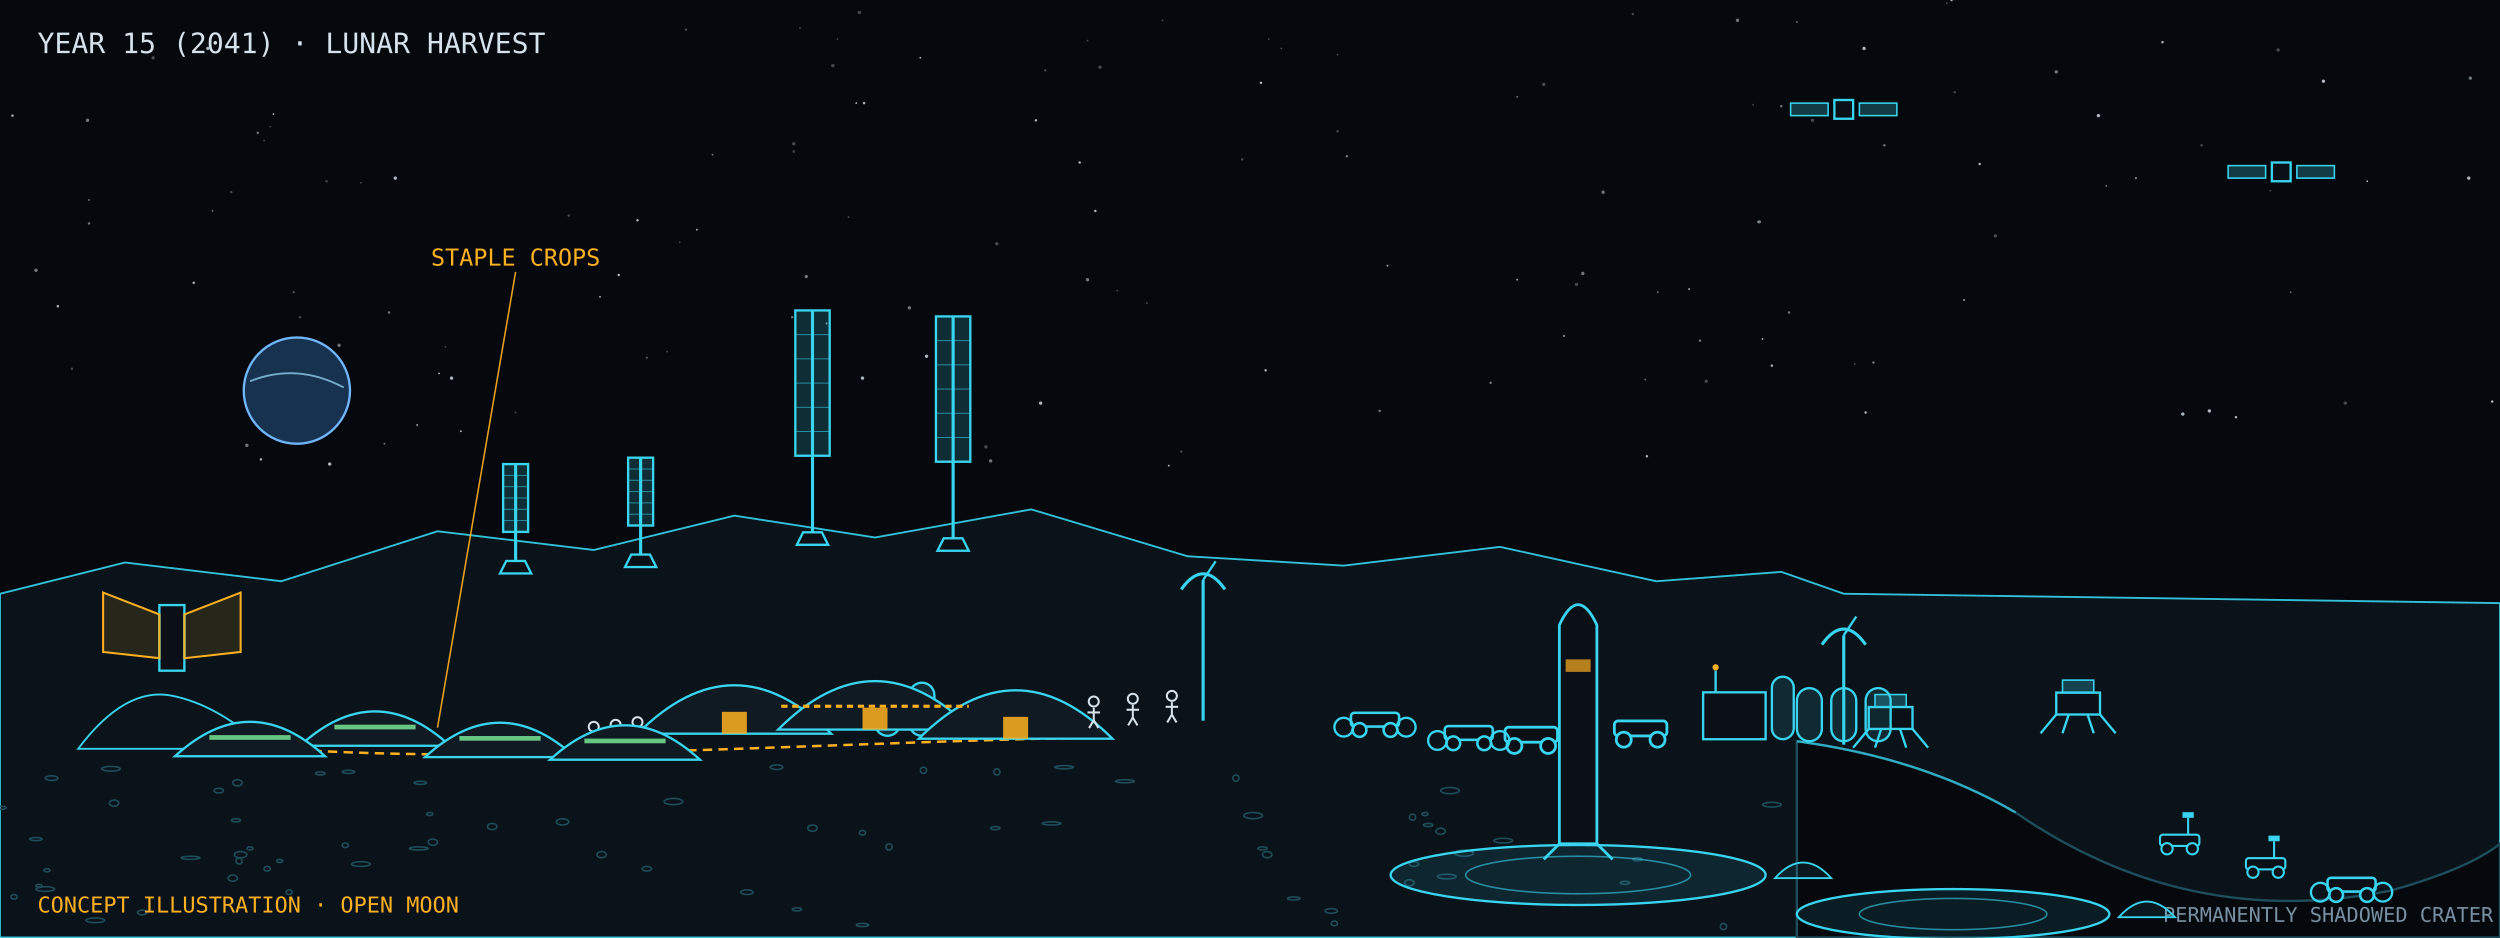
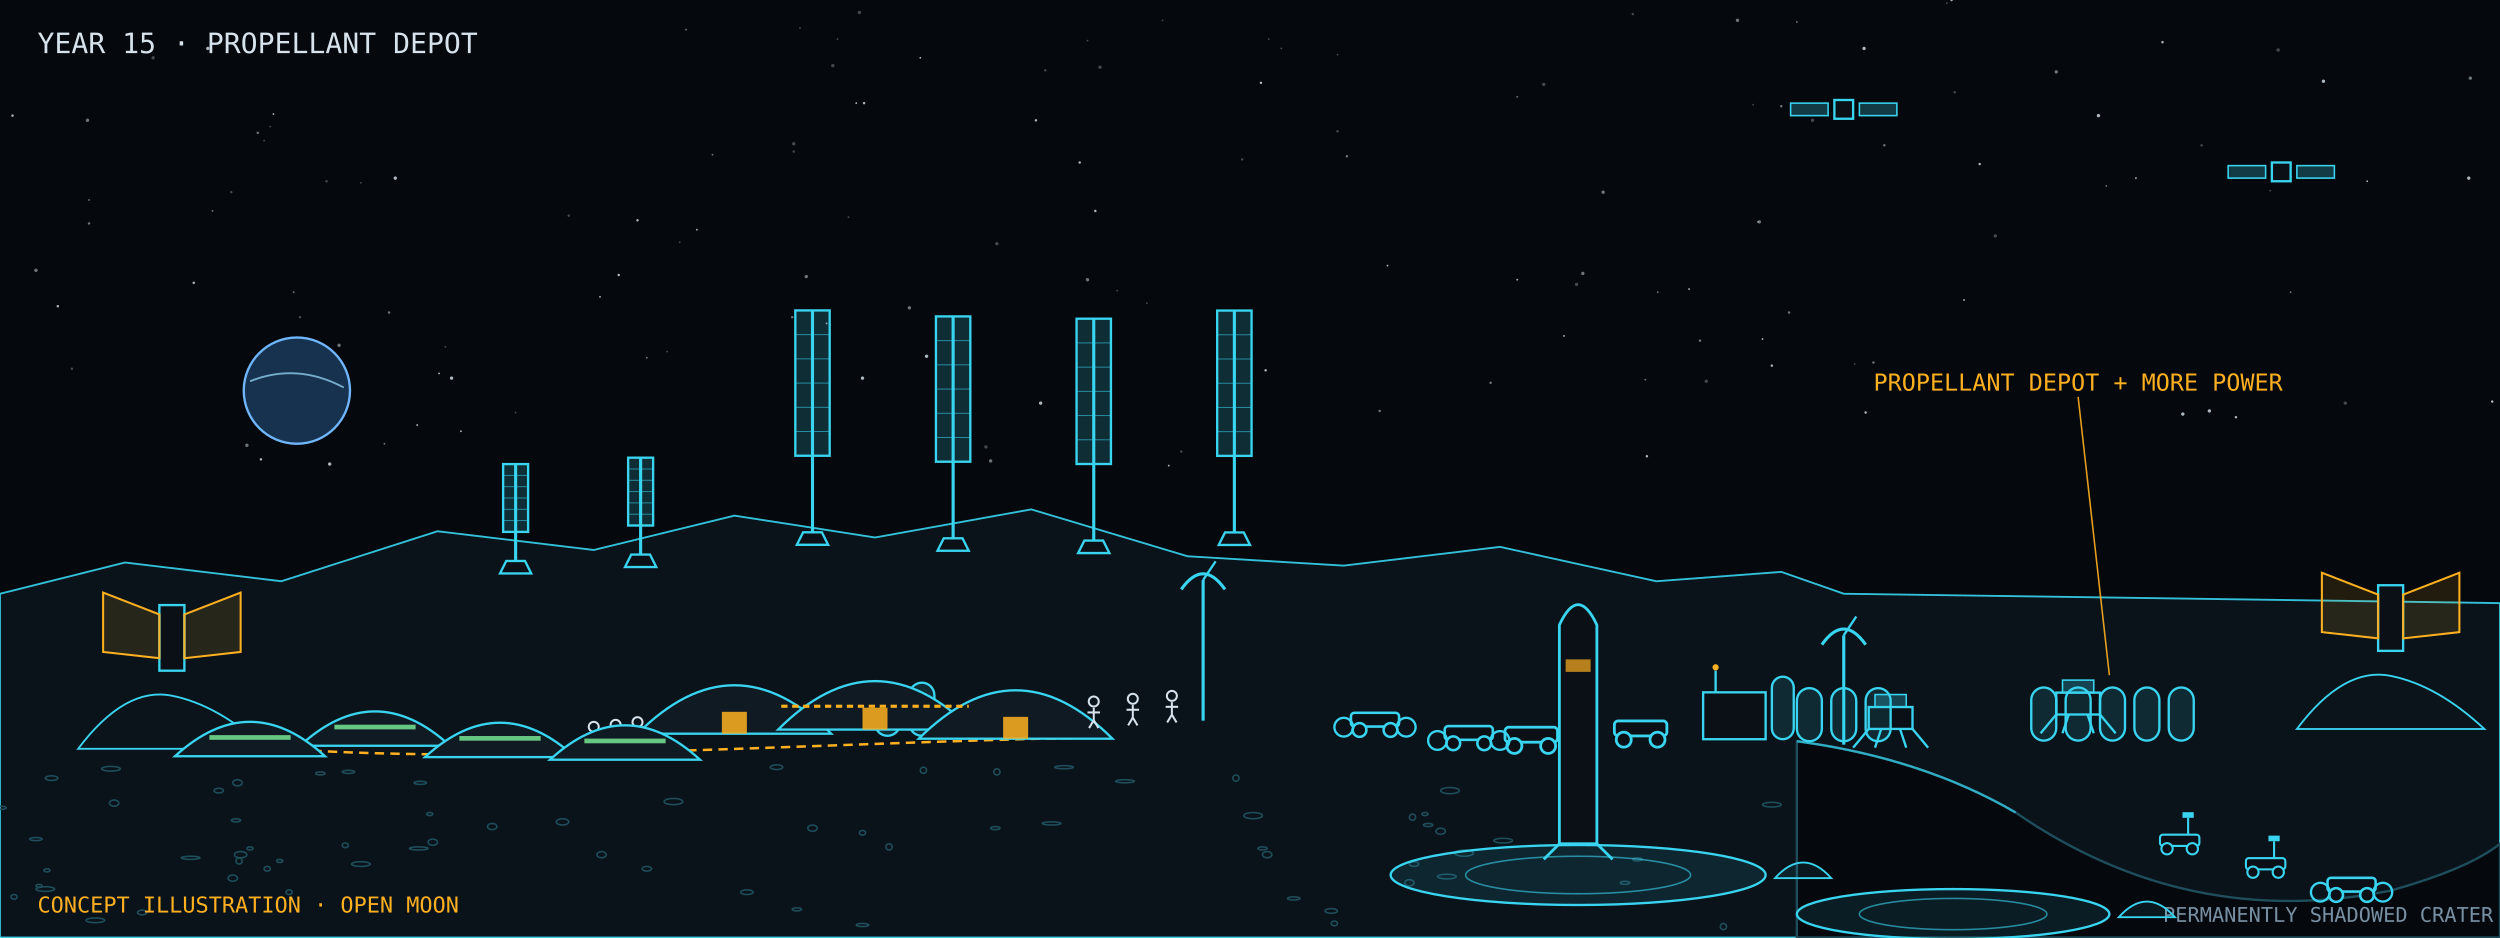
- <svg xmlns="http://www.w3.org/2000/svg" viewBox="0 0 1600 600" width="1600" height="600" role="img" aria-label="Concept illustration of the Open Moon base: YEAR 15 (2041) · LUNAR HARVEST">
+ <svg xmlns="http://www.w3.org/2000/svg" viewBox="0 0 1600 600" width="1600" height="600" role="img" aria-label="Concept illustration of the Open Moon base: YEAR 15 · PROPELLANT DEPOT">
  <rect width="1600" height="600" fill="#05080c" />
  <circle cx="663" cy="77" r="0.8" fill="#d6e2ec" opacity="0.8" />
  <circle cx="98" cy="37" r="1.1" fill="#d6e2ec" opacity="0.3" />
  <circle cx="748" cy="298" r="0.6" fill="#d6e2ec" opacity="0.8" />
  <circle cx="439" cy="19" r="0.6" fill="#d6e2ec" opacity="0.5" />
  <circle cx="856" cy="35" r="0.6" fill="#d6e2ec" opacity="0.3" />
  <circle cx="1128" cy="217" r="0.6" fill="#d6e2ec" opacity="0.8" />
  <circle cx="253" cy="114" r="1.1" fill="#d6e2ec" opacity="0.8" />
  <circle cx="1193" cy="31" r="1.1" fill="#d6e2ec" opacity="0.8" />
  <circle cx="812" cy="25" r="0.6" fill="#d6e2ec" opacity="0.3" />
  <circle cx="1140" cy="68" r="0.8" fill="#d6e2ec" opacity="0.5" />
  <circle cx="295" cy="276" r="0.6" fill="#d6e2ec" opacity="0.8" />
  <circle cx="631" cy="286" r="1.1" fill="#d6e2ec" opacity="0.3" />
  <circle cx="211" cy="297" r="1.1" fill="#d6e2ec" opacity="0.8" />
  <circle cx="384" cy="190" r="0.6" fill="#d6e2ec" opacity="0.8" />
  <circle cx="1458" cy="32" r="1.1" fill="#d6e2ec" opacity="0.3" />
  <circle cx="1267" cy="105" r="0.8" fill="#d6e2ec" opacity="0.8" />
  <circle cx="1088" cy="218" r="0.8" fill="#d6e2ec" opacity="0.5" />
  <circle cx="1199" cy="232" r="0.8" fill="#d6e2ec" opacity="0.5" />
  <circle cx="508" cy="92" r="1.1" fill="#d6e2ec" opacity="0.3" />
  <circle cx="167" cy="294" r="0.8" fill="#d6e2ec" opacity="0.8" />
  <circle cx="1013" cy="175" r="1.1" fill="#d6e2ec" opacity="0.5" />
  <circle cx="589" cy="37" r="0.6" fill="#d6e2ec" opacity="0.8" />
  <circle cx="856" cy="84" r="0.8" fill="#d6e2ec" opacity="0.3" />
  <circle cx="1001" cy="215" r="0.6" fill="#d6e2ec" opacity="0.8" />
  <circle cx="158" cy="285" r="1.1" fill="#d6e2ec" opacity="0.5" />
  <circle cx="696" cy="179" r="1.1" fill="#d6e2ec" opacity="0.5" />
  <circle cx="1187" cy="233" r="0.6" fill="#d6e2ec" opacity="0.3" />
  <circle cx="552" cy="242" r="1.1" fill="#d6e2ec" opacity="0.8" />
  <circle cx="133" cy="31" r="1.1" fill="#d6e2ec" opacity="0.8" />
  <circle cx="634" cy="295" r="1.1" fill="#d6e2ec" opacity="0.5" />
  <circle cx="582" cy="197" r="1.1" fill="#d6e2ec" opacity="0.5" />
  <circle cx="46" cy="236" r="0.8" fill="#d6e2ec" opacity="0.3" />
  <circle cx="1251" cy="59" r="0.8" fill="#d6e2ec" opacity="0.3" />
  <circle cx="446" cy="147" r="0.6" fill="#d6e2ec" opacity="0.8" />
  <circle cx="507" cy="203" r="0.8" fill="#d6e2ec" opacity="0.5" />
  <circle cx="165" cy="85" r="0.8" fill="#d6e2ec" opacity="0.5" />
  <circle cx="1125" cy="142" r="0.6" fill="#d6e2ec" opacity="0.5" />
  <circle cx="1126" cy="142" r="1.1" fill="#d6e2ec" opacity="0.5" />
  <circle cx="734" cy="194" r="0.6" fill="#d6e2ec" opacity="0.3" />
  <circle cx="169" cy="90" r="0.6" fill="#d6e2ec" opacity="0.3" />
  <circle cx="1348" cy="119" r="0.6" fill="#d6e2ec" opacity="0.5" />
  <circle cx="1206" cy="93" r="0.8" fill="#d6e2ec" opacity="0.5" />
  <circle cx="8" cy="74" r="0.8" fill="#d6e2ec" opacity="0.8" />
  <circle cx="756" cy="289" r="0.8" fill="#d6e2ec" opacity="0.3" />
  <circle cx="1414" cy="263" r="1.1" fill="#d6e2ec" opacity="0.8" />
  <circle cx="1384" cy="27" r="0.8" fill="#d6e2ec" opacity="0.8" />
  <circle cx="1145" cy="200" r="0.8" fill="#d6e2ec" opacity="0.5" />
  <circle cx="807" cy="53" r="0.8" fill="#d6e2ec" opacity="0.8" />
  <circle cx="820" cy="31" r="0.6" fill="#d6e2ec" opacity="0.3" />
  <circle cx="427" cy="225" r="0.6" fill="#d6e2ec" opacity="0.3" />
  <circle cx="696" cy="26" r="0.6" fill="#d6e2ec" opacity="0.3" />
  <circle cx="1160" cy="77" r="1.1" fill="#d6e2ec" opacity="0.3" />
  <circle cx="744" cy="13" r="0.6" fill="#d6e2ec" opacity="0.3" />
  <circle cx="1257" cy="192" r="0.6" fill="#d6e2ec" opacity="0.8" />
  <circle cx="516" cy="177" r="1.1" fill="#d6e2ec" opacity="0.5" />
  <circle cx="971" cy="62" r="0.6" fill="#d6e2ec" opacity="0.5" />
  <circle cx="954" cy="245" r="0.8" fill="#d6e2ec" opacity="0.5" />
  <circle cx="175" cy="73" r="0.6" fill="#d6e2ec" opacity="0.8" />
  <circle cx="701" cy="135" r="0.8" fill="#d6e2ec" opacity="0.8" />
  <circle cx="330" cy="264" r="0.6" fill="#d6e2ec" opacity="0.3" />
  <circle cx="1081" cy="185" r="0.6" fill="#d6e2ec" opacity="0.8" />
  <circle cx="1112" cy="13" r="1.1" fill="#d6e2ec" opacity="0.5" />
  <circle cx="1316" cy="46" r="1.1" fill="#d6e2ec" opacity="0.5" />
  <circle cx="1061" cy="187" r="0.6" fill="#d6e2ec" opacity="0.5" />
  <circle cx="1580" cy="114" r="1.1" fill="#d6e2ec" opacity="0.8" />
  <circle cx="1595" cy="257" r="0.8" fill="#d6e2ec" opacity="0.8" />
  <circle cx="456" cy="99" r="0.6" fill="#d6e2ec" opacity="0.5" />
  <circle cx="1515" cy="116" r="0.6" fill="#d6e2ec" opacity="0.8" />
  <circle cx="1009" cy="182" r="1.1" fill="#d6e2ec" opacity="0.3" />
  <circle cx="57" cy="143" r="0.8" fill="#d6e2ec" opacity="0.5" />
  <circle cx="396" cy="176" r="0.8" fill="#d6e2ec" opacity="0.8" />
  <circle cx="715" cy="186" r="0.6" fill="#d6e2ec" opacity="0.3" />
  <circle cx="209" cy="116" r="0.8" fill="#d6e2ec" opacity="0.3" />
  <circle cx="691" cy="104" r="0.8" fill="#d6e2ec" opacity="0.8" />
  <circle cx="1249" cy="0" r="0.8" fill="#d6e2ec" opacity="0.8" />
  <circle cx="704" cy="43" r="1.1" fill="#d6e2ec" opacity="0.3" />
  <circle cx="795" cy="102" r="0.8" fill="#d6e2ec" opacity="0.3" />
  <circle cx="888" cy="170" r="0.6" fill="#d6e2ec" opacity="0.8" />
  <circle cx="810" cy="237" r="0.8" fill="#d6e2ec" opacity="0.8" />
  <circle cx="173" cy="81" r="0.6" fill="#d6e2ec" opacity="0.3" />
  <circle cx="56" cy="77" r="1.1" fill="#d6e2ec" opacity="0.5" />
  <circle cx="1343" cy="74" r="1.1" fill="#d6e2ec" opacity="0.8" />
  <circle cx="971" cy="179" r="0.6" fill="#d6e2ec" opacity="0.8" />
  <circle cx="1122" cy="67" r="0.6" fill="#d6e2ec" opacity="0.3" />
  <circle cx="1487" cy="52" r="1.1" fill="#d6e2ec" opacity="0.8" />
  <circle cx="285" cy="222" r="0.6" fill="#d6e2ec" opacity="0.3" />
  <circle cx="57" cy="128" r="0.6" fill="#d6e2ec" opacity="0.5" />
  <circle cx="1026" cy="123" r="1.1" fill="#d6e2ec" opacity="0.5" />
  <circle cx="531" cy="278" r="0.8" fill="#d6e2ec" opacity="0.3" />
  <circle cx="124" cy="181" r="0.8" fill="#d6e2ec" opacity="0.8" />
  <circle cx="1194" cy="264" r="0.8" fill="#d6e2ec" opacity="0.8" />
  <circle cx="267" cy="272" r="0.6" fill="#d6e2ec" opacity="0.8" />
  <circle cx="1045" cy="9" r="0.8" fill="#d6e2ec" opacity="0.3" />
  <circle cx="1246" cy="2" r="0.6" fill="#d6e2ec" opacity="0.3" />
  <circle cx="289" cy="242" r="1.1" fill="#d6e2ec" opacity="0.8" />
  <circle cx="246" cy="284" r="0.6" fill="#d6e2ec" opacity="0.5" />
  <circle cx="1397" cy="265" r="1.1" fill="#d6e2ec" opacity="0.8" />
  <circle cx="988" cy="54" r="1.1" fill="#d6e2ec" opacity="0.3" />
  <circle cx="508" cy="97" r="0.8" fill="#d6e2ec" opacity="0.3" />
  <circle cx="1581" cy="50" r="1.1" fill="#d6e2ec" opacity="0.5" />
  <circle cx="1150" cy="14" r="0.6" fill="#d6e2ec" opacity="0.5" />
  <circle cx="666" cy="258" r="1.1" fill="#d6e2ec" opacity="0.8" />
  <circle cx="408" cy="141" r="0.8" fill="#d6e2ec" opacity="0.8" />
  <circle cx="1092" cy="244" r="1.1" fill="#d6e2ec" opacity="0.3" />
  <circle cx="1431" cy="267" r="0.8" fill="#d6e2ec" opacity="0.8" />
  <circle cx="414" cy="229" r="0.6" fill="#d6e2ec" opacity="0.5" />
  <circle cx="249" cy="200" r="0.8" fill="#d6e2ec" opacity="0.5" />
  <circle cx="148" cy="123" r="0.8" fill="#d6e2ec" opacity="0.3" />
  <circle cx="435" cy="155" r="0.6" fill="#d6e2ec" opacity="0.3" />
  <circle cx="1466" cy="187" r="0.6" fill="#d6e2ec" opacity="0.5" />
  <circle cx="281" cy="239" r="0.6" fill="#d6e2ec" opacity="0.8" />
  <circle cx="192" cy="203" r="0.8" fill="#d6e2ec" opacity="0.3" />
  <circle cx="1367" cy="114" r="0.6" fill="#d6e2ec" opacity="0.8" />
  <circle cx="883" cy="263" r="0.8" fill="#d6e2ec" opacity="0.5" />
  <circle cx="862" cy="100" r="0.8" fill="#d6e2ec" opacity="0.5" />
  <circle cx="188" cy="187" r="0.6" fill="#d6e2ec" opacity="0.5" />
  <circle cx="1134" cy="234" r="0.8" fill="#d6e2ec" opacity="0.8" />
  <circle cx="37" cy="196" r="0.8" fill="#d6e2ec" opacity="0.8" />
  <circle cx="1277" cy="151" r="1.1" fill="#d6e2ec" opacity="0.3" />
  <circle cx="231" cy="117" r="0.6" fill="#d6e2ec" opacity="0.3" />
  <circle cx="543" cy="139" r="0.6" fill="#d6e2ec" opacity="0.3" />
  <circle cx="553" cy="66" r="0.8" fill="#d6e2ec" opacity="0.8" />
  <circle cx="529" cy="207" r="0.6" fill="#d6e2ec" opacity="0.8" />
  <circle cx="1054" cy="292" r="0.8" fill="#d6e2ec" opacity="0.8" />
  <circle cx="669" cy="45" r="0.8" fill="#d6e2ec" opacity="0.3" />
  <circle cx="1409" cy="93" r="0.8" fill="#d6e2ec" opacity="0.3" />
  <circle cx="550" cy="8" r="1.1" fill="#d6e2ec" opacity="0.3" />
  <circle cx="533" cy="42" r="1.1" fill="#d6e2ec" opacity="0.3" />
  <circle cx="136" cy="135" r="0.6" fill="#d6e2ec" opacity="0.5" />
  <circle cx="23" cy="173" r="1.1" fill="#d6e2ec" opacity="0.5" />
  <circle cx="548" cy="66" r="0.6" fill="#d6e2ec" opacity="0.8" />
  <circle cx="1453" cy="122" r="0.6" fill="#d6e2ec" opacity="0.3" />
  <circle cx="536" cy="25" r="0.6" fill="#d6e2ec" opacity="0.3" />
  <circle cx="638" cy="156" r="1.1" fill="#d6e2ec" opacity="0.3" />
  <circle cx="593" cy="228" r="1.1" fill="#d6e2ec" opacity="0.8" />
  <circle cx="364" cy="138" r="0.8" fill="#d6e2ec" opacity="0.3" />
  <circle cx="512" cy="18" r="0.6" fill="#d6e2ec" opacity="0.3" />
  <circle cx="1501" cy="258" r="1.1" fill="#d6e2ec" opacity="0.3" />
  <circle cx="1053" cy="243" r="0.6" fill="#d6e2ec" opacity="0.5" />
  <circle cx="217" cy="221" r="1.1" fill="#d6e2ec" opacity="0.5" />
  <circle cx="190" cy="250" r="34" fill="#16324f" stroke="#6fb6ff" stroke-width="1.5" />
  <path d="M160 244 Q190 232 220 248" stroke="#9ee0ff" stroke-width="1.2" fill="none" opacity=".7" />
  <path d="M0 380 L80 360 L180 372 L280 340 L380 352 L470 330 L560 344 L660 326 L760 356 L860 362 L960 350 L1060 372 L1140 366 L1180 380 L1600 386 L1600 600 L0 600Z" fill="#0b141c" stroke="#38d4f0" stroke-width="1.2" opacity=".9" />
  <path d="M0 0 470.0 L20 473.2 L40 476.0 L60 478.1 L80 479.3 L100 479.5 L120 478.8 L140 477.5 L160 476.0 L180 474.5 L200 473.4 L220 473.0 L240 473.3 L260 474.3 L280 475.7 L300 477.2 L320 478.5 L340 479.3 L360 479.2 L380 478.2 L400 476.2 L420 473.5 L440 470.3 L460 467.1 L480 464.2 L500 462.0 L520 460.7 L540 460.3 L560 460.9 L580 462.1 L600 463.7 L620 465.2 L640 466.4 L660 467.0 L680 466.8 L700 466.0 L720 464.6 L740 463.1 L760 461.7 L780 460.9 L800 460.9 L820 461.8 L840 463.6 L860 466.3 L880 469.4 L900 472.6 L920 475.6 L940 477.9 L960 479.3 L980 479.8 L1000 479.3 L1020 478.2 L1040 476.6 L1060 475.0 L1080 473.7 L1100 473.1 L1120 473.1 L1140 473.8 L1160 475.1 L1180 476.6 L1200 478.0 L1220 478.9 L1240 479.0 L1260 478.3 L1280 476.5 L1300 474.0 L1320 470.9 L1340 467.7 L1360 464.6 L1380 462.2 L1400 460.7 L1420 460.1 L1440 460.4 L1460 461.5 L1480 463.1 L1500 464.7 L1520 466.1 L1540 466.9 L1560 467.0 L1580 466.4 L1600 465.2 L1600 600 L0 600Z" fill="#0e1922" stroke="#38d4f0" stroke-width="1.5" />
  <ellipse cx="926" cy="561" rx="6" ry="1.5" fill="none" stroke="#1e4e5c" stroke-width="1" />
  <ellipse cx="1040" cy="565" rx="3" ry="1" fill="none" stroke="#1e4e5c" stroke-width="1" />
  <ellipse cx="1048" cy="550" rx="3" ry="1" fill="none" stroke="#1e4e5c" stroke-width="1" />
  <ellipse cx="914" cy="528" rx="3" ry="1" fill="none" stroke="#1e4e5c" stroke-width="1" />
  <ellipse cx="1103" cy="593" rx="2" ry="2" fill="none" stroke="#1e4e5c" stroke-width="1" />
  <ellipse cx="811" cy="547" rx="3" ry="2" fill="none" stroke="#1e4e5c" stroke-width="1" />
  <ellipse cx="30" cy="557" rx="2" ry="1" fill="none" stroke="#1e4e5c" stroke-width="1" />
  <ellipse cx="73" cy="514" rx="3" ry="2" fill="none" stroke="#1e4e5c" stroke-width="1" />
  <ellipse cx="61" cy="589" rx="6" ry="1.5" fill="none" stroke="#1e4e5c" stroke-width="1" />
  <ellipse cx="902" cy="565" rx="3" ry="2" fill="none" stroke="#1e4e5c" stroke-width="1" />
  <ellipse cx="478" cy="571" rx="4" ry="1.5" fill="none" stroke="#1e4e5c" stroke-width="1" />
  <ellipse cx="9" cy="574" rx="2" ry="1.5" fill="none" stroke="#1e4e5c" stroke-width="1" />
  <ellipse cx="569" cy="542" rx="2" ry="2" fill="none" stroke="#1e4e5c" stroke-width="1" />
  <ellipse cx="520" cy="530" rx="3" ry="2" fill="none" stroke="#1e4e5c" stroke-width="1" />
  <ellipse cx="591" cy="493" rx="2" ry="2" fill="none" stroke="#1e4e5c" stroke-width="1" />
  <ellipse cx="221" cy="541" rx="2" ry="1.5" fill="none" stroke="#1e4e5c" stroke-width="1" />
  <ellipse cx="791" cy="498" rx="2" ry="2" fill="none" stroke="#1e4e5c" stroke-width="1" />
  <ellipse cx="1" cy="517" rx="3" ry="1" fill="none" stroke="#1e4e5c" stroke-width="1" />
  <ellipse cx="962" cy="538" rx="6" ry="1.5" fill="none" stroke="#1e4e5c" stroke-width="1" />
  <ellipse cx="149" cy="562" rx="3" ry="2" fill="none" stroke="#1e4e5c" stroke-width="1" />
  <ellipse cx="552" cy="533" rx="2" ry="1.5" fill="none" stroke="#1e4e5c" stroke-width="1" />
  <ellipse cx="681" cy="491" rx="6" ry="1" fill="none" stroke="#1e4e5c" stroke-width="1" />
  <ellipse cx="275" cy="521" rx="2" ry="1" fill="none" stroke="#1e4e5c" stroke-width="1" />
  <ellipse cx="122" cy="549" rx="6" ry="1" fill="none" stroke="#1e4e5c" stroke-width="1" />
  <ellipse cx="385" cy="547" rx="3" ry="2" fill="none" stroke="#1e4e5c" stroke-width="1" />
  <ellipse cx="268" cy="543" rx="6" ry="1" fill="none" stroke="#1e4e5c" stroke-width="1" />
  <ellipse cx="808" cy="543" rx="3" ry="1" fill="none" stroke="#1e4e5c" stroke-width="1" />
  <ellipse cx="552" cy="592" rx="4" ry="1" fill="none" stroke="#1e4e5c" stroke-width="1" />
  <ellipse cx="431" cy="513" rx="6" ry="2" fill="none" stroke="#1e4e5c" stroke-width="1" />
  <ellipse cx="205" cy="495" rx="3" ry="1" fill="none" stroke="#1e4e5c" stroke-width="1" />
  <ellipse cx="904" cy="523" rx="2" ry="2" fill="none" stroke="#1e4e5c" stroke-width="1" />
  <ellipse cx="673" cy="527" rx="6" ry="1" fill="none" stroke="#1e4e5c" stroke-width="1" />
  <ellipse cx="152" cy="501" rx="3" ry="2" fill="none" stroke="#1e4e5c" stroke-width="1" />
  <ellipse cx="497" cy="491" rx="4" ry="1.5" fill="none" stroke="#1e4e5c" stroke-width="1" />
  <ellipse cx="928" cy="506" rx="6" ry="2" fill="none" stroke="#1e4e5c" stroke-width="1" />
  <ellipse cx="277" cy="539" rx="3" ry="2" fill="none" stroke="#1e4e5c" stroke-width="1" />
  <ellipse cx="315" cy="529" rx="3" ry="2" fill="none" stroke="#1e4e5c" stroke-width="1" />
  <ellipse cx="510" cy="582" rx="3" ry="1" fill="none" stroke="#1e4e5c" stroke-width="1" />
  <ellipse cx="1134" cy="515" rx="6" ry="1.5" fill="none" stroke="#1e4e5c" stroke-width="1" />
  <ellipse cx="160" cy="543" rx="2" ry="1" fill="none" stroke="#1e4e5c" stroke-width="1" />
  <ellipse cx="223" cy="494" rx="4" ry="1" fill="none" stroke="#1e4e5c" stroke-width="1" />
  <ellipse cx="802" cy="522" rx="6" ry="2" fill="none" stroke="#1e4e5c" stroke-width="1" />
  <ellipse cx="1005" cy="527" rx="3" ry="2" fill="none" stroke="#1e4e5c" stroke-width="1" />
  <ellipse cx="140" cy="506" rx="3" ry="1.5" fill="none" stroke="#1e4e5c" stroke-width="1" />
  <ellipse cx="151" cy="525" rx="3" ry="1" fill="none" stroke="#1e4e5c" stroke-width="1" />
  <ellipse cx="33" cy="498" rx="4" ry="1.5" fill="none" stroke="#1e4e5c" stroke-width="1" />
  <ellipse cx="912" cy="521" rx="2" ry="1" fill="none" stroke="#1e4e5c" stroke-width="1" />
  <ellipse cx="360" cy="526" rx="4" ry="2" fill="none" stroke="#1e4e5c" stroke-width="1" />
  <ellipse cx="269" cy="501" rx="4" ry="1" fill="none" stroke="#1e4e5c" stroke-width="1" />
  <ellipse cx="922" cy="532" rx="3" ry="2" fill="none" stroke="#1e4e5c" stroke-width="1" />
  <ellipse cx="71" cy="492" rx="6" ry="1.5" fill="none" stroke="#1e4e5c" stroke-width="1" />
  <ellipse cx="638" cy="494" rx="2" ry="2" fill="none" stroke="#1e4e5c" stroke-width="1" />
  <ellipse cx="153" cy="551" rx="2" ry="2" fill="none" stroke="#1e4e5c" stroke-width="1" />
  <ellipse cx="637" cy="530" rx="3" ry="1" fill="none" stroke="#1e4e5c" stroke-width="1" />
  <ellipse cx="154" cy="547" rx="4" ry="2" fill="none" stroke="#1e4e5c" stroke-width="1" />
  <ellipse cx="91" cy="584" rx="3" ry="1.5" fill="none" stroke="#1e4e5c" stroke-width="1" />
  <ellipse cx="720" cy="500" rx="6" ry="1" fill="none" stroke="#1e4e5c" stroke-width="1" />
  <ellipse cx="854" cy="591" rx="2" ry="1.5" fill="none" stroke="#1e4e5c" stroke-width="1" />
  <ellipse cx="29" cy="569" rx="6" ry="1.5" fill="none" stroke="#1e4e5c" stroke-width="1" />
  <ellipse cx="25" cy="567" rx="2" ry="1" fill="none" stroke="#1e4e5c" stroke-width="1" />
  <ellipse cx="185" cy="571" rx="2" ry="1.5" fill="none" stroke="#1e4e5c" stroke-width="1" />
  <ellipse cx="852" cy="583" rx="4" ry="1.5" fill="none" stroke="#1e4e5c" stroke-width="1" />
  <ellipse cx="937" cy="546" rx="6" ry="2" fill="none" stroke="#1e4e5c" stroke-width="1" />
  <ellipse cx="171" cy="556" rx="2" ry="1.5" fill="none" stroke="#1e4e5c" stroke-width="1" />
  <ellipse cx="179" cy="551" rx="2" ry="1" fill="none" stroke="#1e4e5c" stroke-width="1" />
  <ellipse cx="231" cy="553" rx="6" ry="1.5" fill="none" stroke="#1e4e5c" stroke-width="1" />
  <ellipse cx="23" cy="537" rx="4" ry="1" fill="none" stroke="#1e4e5c" stroke-width="1" />
  <ellipse cx="414" cy="556" rx="3" ry="1.5" fill="none" stroke="#1e4e5c" stroke-width="1" />
  <ellipse cx="905" cy="553" rx="3" ry="1.5" fill="none" stroke="#1e4e5c" stroke-width="1" />
  <ellipse cx="828" cy="575" rx="4" ry="1" fill="none" stroke="#1e4e5c" stroke-width="1" />
  <path d="M1150 474.4 Q1230 485.1 1290 520 Q1400 596 1530 570 Q1580 556 1600 540 L1600 600 L1150 600Z" fill="#05090d" stroke="#1e4e5c" stroke-width="1.5" />
  <path d="M1150 474.4 Q1230 485.1 1290 520" fill="none" stroke="#38d4f0" stroke-width="1.5" opacity=".7" />
  <text x="1490" y="590" fill="#7890a3" font-family="Share Tech Mono, monospace" font-size="13" text-anchor="middle">PERMANENTLY SHADOWED CRATER</text>
  <g transform="translate(1210,478.5094) scale(1.0)">
    <path d="M-14 -26 h28 v14 h-28z" fill="#0a1015" stroke="#38d4f0" stroke-width="1.5" />
    <path d="M-14 -12 L-24 0 M14 -12 L24 0 M-6 -12 L-10 0 M6 -12 L10 0" stroke="#38d4f0" stroke-width="1.5" />
    <rect x="-10" y="-34" width="20" height="8" fill="rgba(56,212,240,.25)" stroke="#38d4f0" stroke-width="1" />
  </g>
  <g transform="translate(1330,469.2811) scale(1.0)">
    <path d="M-14 -26 h28 v14 h-28z" fill="#0a1015" stroke="#38d4f0" stroke-width="1.5" />
    <path d="M-14 -12 L-24 0 M14 -12 L24 0 M-6 -12 L-10 0 M6 -12 L10 0" stroke="#38d4f0" stroke-width="1.5" />
    <rect x="-10" y="-34" width="20" height="8" fill="rgba(56,212,240,.25)" stroke="#38d4f0" stroke-width="1" />
  </g>
  <g transform="translate(1395,545) scale(0.9)">
    <rect x="-14" y="-12" width="28" height="8" rx="2" fill="#0a1015" stroke="#38d4f0" stroke-width="1.5" />
    <circle cx="-9" cy="-2" r="4" fill="#0a1015" stroke="#38d4f0" stroke-width="1.5" />
    <circle cx="9" cy="-2" r="4" fill="#0a1015" stroke="#38d4f0" stroke-width="1.5" />
    <line x1="6" y1="-12" x2="6" y2="-24" stroke="#38d4f0" stroke-width="1.5" />
    <rect x="2" y="-28" width="8" height="4" fill="#38d4f0" />
  </g>
  <g transform="translate(1450,560) scale(0.9)">
    <rect x="-14" y="-12" width="28" height="8" rx="2" fill="#0a1015" stroke="#38d4f0" stroke-width="1.5" />
    <circle cx="-9" cy="-2" r="4" fill="#0a1015" stroke="#38d4f0" stroke-width="1.5" />
    <circle cx="9" cy="-2" r="4" fill="#0a1015" stroke="#38d4f0" stroke-width="1.5" />
    <line x1="6" y1="-12" x2="6" y2="-24" stroke="#38d4f0" stroke-width="1.5" />
    <rect x="2" y="-28" width="8" height="4" fill="#38d4f0" />
  </g>
  <g transform="translate(980,479.7992) scale(1.2)">
    <rect x="-14" y="-12" width="28" height="8" rx="2" fill="#0a1015" stroke="#38d4f0" stroke-width="1.5" />
    <circle cx="-9" cy="-2" r="4" fill="#0a1015" stroke="#38d4f0" stroke-width="1.5" />
    <circle cx="9" cy="-2" r="4" fill="#0a1015" stroke="#38d4f0" stroke-width="1.5" />
  </g>
  <g transform="translate(1050,475.7929) scale(1.2)">
    <rect x="-14" y="-12" width="28" height="8" rx="2" fill="#0a1015" stroke="#38d4f0" stroke-width="1.5" />
    <circle cx="-9" cy="-2" r="4" fill="#0a1015" stroke="#38d4f0" stroke-width="1.5" />
    <circle cx="9" cy="-2" r="4" fill="#0a1015" stroke="#38d4f0" stroke-width="1.5" />
  </g>
  <line x1="330" y1="367.016" x2="330" y2="297.016" stroke="#38d4f0" stroke-width="2" />
  <rect x="322.0" y="297.016" width="16" height="43.4" fill="rgba(56,212,240,.18)" stroke="#38d4f0" stroke-width="1.5" />
  <line x1="322.0" y1="304.249" x2="338.0" y2="304.249" stroke="#38d4f0" stroke-width=".6" opacity=".6" />
  <line x1="322.0" y1="311.483" x2="338.0" y2="311.483" stroke="#38d4f0" stroke-width=".6" opacity=".6" />
  <line x1="322.0" y1="318.716" x2="338.0" y2="318.716" stroke="#38d4f0" stroke-width=".6" opacity=".6" />
  <line x1="322.0" y1="325.949" x2="338.0" y2="325.949" stroke="#38d4f0" stroke-width=".6" opacity=".6" />
  <line x1="322.0" y1="333.183" x2="338.0" y2="333.183" stroke="#38d4f0" stroke-width=".6" opacity=".6" />
  <path d="M320 367.016 L340 367.016 L336 359.016 L324 359.016Z" fill="#0a1015" stroke="#38d4f0" stroke-width="1.5" />
  <line x1="770" y1="461.231" x2="770" y2="371.231" stroke="#38d4f0" stroke-width="2" />
  <path d="M756 377.231 Q770 357.231 784 377.231" fill="none" stroke="#38d4f0" stroke-width="2" />
  <line x1="770" y1="371.231" x2="778 " y2="359.231" stroke="#38d4f0" stroke-width="1.5" />
  <g transform="translate(880,469.3911) scale(1.1)">
    <rect x="-14" y="-12" width="28" height="8" rx="2" fill="#0a1015" stroke="#38d4f0" stroke-width="1.5" />
    <circle cx="-9" cy="-2" r="4" fill="#0a1015" stroke="#38d4f0" stroke-width="1.5" />
    <circle cx="9" cy="-2" r="4" fill="#0a1015" stroke="#38d4f0" stroke-width="1.5" />
  </g>
  <circle cx="900" cy="465.391" r="6" fill="none" stroke="#38d4f0" stroke-width="1.5" />
  <circle cx="860" cy="465.391" r="6" fill="none" stroke="#38d4f0" stroke-width="1.5" />
  <g transform="translate(940,477.9077) scale(1.1)">
    <rect x="-14" y="-12" width="28" height="8" rx="2" fill="#0a1015" stroke="#38d4f0" stroke-width="1.5" />
    <circle cx="-9" cy="-2" r="4" fill="#0a1015" stroke="#38d4f0" stroke-width="1.5" />
    <circle cx="9" cy="-2" r="4" fill="#0a1015" stroke="#38d4f0" stroke-width="1.5" />
  </g>
  <circle cx="960" cy="473.908" r="6" fill="none" stroke="#38d4f0" stroke-width="1.5" />
  <circle cx="920" cy="473.908" r="6" fill="none" stroke="#38d4f0" stroke-width="1.5" />
  <line x1="410" y1="362.918" x2="410" y2="292.918" stroke="#38d4f0" stroke-width="2" />
  <rect x="402.0" y="292.918" width="16" height="43.4" fill="rgba(56,212,240,.18)" stroke="#38d4f0" stroke-width="1.5" />
  <line x1="402.0" y1="300.151" x2="418.0" y2="300.151" stroke="#38d4f0" stroke-width=".6" opacity=".6" />
  <line x1="402.0" y1="307.384" x2="418.0" y2="307.384" stroke="#38d4f0" stroke-width=".6" opacity=".6" />
  <line x1="402.0" y1="314.618" x2="418.0" y2="314.618" stroke="#38d4f0" stroke-width=".6" opacity=".6" />
  <line x1="402.0" y1="321.851" x2="418.0" y2="321.851" stroke="#38d4f0" stroke-width=".6" opacity=".6" />
  <line x1="402.0" y1="329.084" x2="418.0" y2="329.084" stroke="#38d4f0" stroke-width=".6" opacity=".6" />
  <path d="M400 362.918 L420 362.918 L416 354.918 L404 354.918Z" fill="#0a1015" stroke="#38d4f0" stroke-width="1.5" />
  <line x1="520" y1="348.676" x2="520" y2="198.676" stroke="#38d4f0" stroke-width="2" />
  <rect x="509.0" y="198.676" width="22" height="93.0" fill="rgba(56,212,240,.18)" stroke="#38d4f0" stroke-width="1.5" />
  <line x1="509.0" y1="214.176" x2="531.0" y2="214.176" stroke="#38d4f0" stroke-width=".6" opacity=".6" />
  <line x1="509.0" y1="229.676" x2="531.0" y2="229.676" stroke="#38d4f0" stroke-width=".6" opacity=".6" />
  <line x1="509.0" y1="245.176" x2="531.0" y2="245.176" stroke="#38d4f0" stroke-width=".6" opacity=".6" />
  <line x1="509.0" y1="260.676" x2="531.0" y2="260.676" stroke="#38d4f0" stroke-width=".6" opacity=".6" />
  <line x1="509.0" y1="276.176" x2="531.0" y2="276.176" stroke="#38d4f0" stroke-width=".6" opacity=".6" />
  <path d="M510 348.676 L530 348.676 L526 340.676 L514 340.676Z" fill="#0a1015" stroke="#38d4f0" stroke-width="1.5" />
  <line x1="610" y1="352.503" x2="610" y2="202.503" stroke="#38d4f0" stroke-width="2" />
  <rect x="599.0" y="202.503" width="22" height="93.0" fill="rgba(56,212,240,.18)" stroke="#38d4f0" stroke-width="1.5" />
  <line x1="599.0" y1="218.003" x2="621.0" y2="218.003" stroke="#38d4f0" stroke-width=".6" opacity=".6" />
  <line x1="599.0" y1="233.503" x2="621.0" y2="233.503" stroke="#38d4f0" stroke-width=".6" opacity=".6" />
  <line x1="599.0" y1="249.003" x2="621.0" y2="249.003" stroke="#38d4f0" stroke-width=".6" opacity=".6" />
  <line x1="599.0" y1="264.503" x2="621.0" y2="264.503" stroke="#38d4f0" stroke-width=".6" opacity=".6" />
  <line x1="599.0" y1="280.003" x2="621.0" y2="280.003" stroke="#38d4f0" stroke-width=".6" opacity=".6" />
  <path d="M600 352.503 L620 352.503 L616 344.503 L604 344.503Z" fill="#0a1015" stroke="#38d4f0" stroke-width="1.5" />
  <rect x="1174" y="64" width="12" height="12" fill="#0a1015" stroke="#38d4f0" stroke-width="1.5" />
  <rect x="1146" y="66" width="24" height="8" fill="rgba(56,212,240,.25)" stroke="#38d4f0" stroke-width="1" />
  <rect x="1190" y="66" width="24" height="8" fill="rgba(56,212,240,.25)" stroke="#38d4f0" stroke-width="1" />
  <rect x="1454" y="104" width="12" height="12" fill="#0a1015" stroke="#38d4f0" stroke-width="1.5" />
  <rect x="1426" y="106" width="24" height="8" fill="rgba(56,212,240,.25)" stroke="#38d4f0" stroke-width="1" />
  <rect x="1470" y="106" width="24" height="8" fill="rgba(56,212,240,.25)" stroke="#38d4f0" stroke-width="1" />
  <ellipse cx="1010" cy="560" rx="120" ry="19.2" fill="rgba(56,212,240,.10)" stroke="#38d4f0" stroke-width="1.5" />
  <ellipse cx="1010" cy="560" rx="72.0" ry="12.0" fill="none" stroke="#38d4f0" stroke-width="1" opacity=".6" />
  <path d="M1136 562 Q1154 542 1172 562Z" fill="rgba(56,212,240,.08)" stroke="#38d4f0" stroke-width="1.2" />
  <line x1="1180" y1="476.584" x2="1180" y2="406.584" stroke="#38d4f0" stroke-width="2" />
  <path d="M1166 412.584 Q1180 392.584 1194 412.584" fill="none" stroke="#38d4f0" stroke-width="2" />
  <line x1="1180" y1="406.584" x2="1188 " y2="394.584" stroke="#38d4f0" stroke-width="1.5" />
  <path d="M50 479.249 Q80 439.249 110 445.249 T170 479.249Z" fill="#0c141b" stroke="#38d4f0" stroke-width="1.2" />
  <rect x="102" y="387.249" width="16" height="42" fill="#0a1015" stroke="#38d4f0" stroke-width="1.5" />
  <path d="M102 393.249 L66 379.249 L66 417.249 L102 421.249Z M118 393.249 L154 379.249 L154 417.249 L118 421.249Z" fill="rgba(255,176,32,.12)" stroke="#ffb020" stroke-width="1.3" />
  <path d="M150 476.774 C300 491.224 500 475.982 700 471.965" fill="none" stroke="#ffb020" stroke-width="1.6" stroke-dasharray="6 4" />
  <ellipse cx="1250" cy="585" rx="100" ry="16.0" fill="rgba(56,212,240,.10)" stroke="#38d4f0" stroke-width="1.5" />
  <ellipse cx="1250" cy="585" rx="60.0" ry="10.0" fill="none" stroke="#38d4f0" stroke-width="1" opacity=".6" />
  <path d="M1356 587 Q1374 567 1392 587Z" fill="rgba(56,212,240,.08)" stroke="#38d4f0" stroke-width="1.2" />
  <rect x="560" y="436.914" width="16" height="34" rx="8" fill="rgba(56,212,240,.12)" stroke="#38d4f0" stroke-width="1.5" />
  <rect x="582" y="436.914" width="16" height="34" rx="8" fill="rgba(56,212,240,.12)" stroke="#38d4f0" stroke-width="1.5" />
  <rect x="1090" y="443.093" width="40" height="30" fill="#0a1015" stroke="#38d4f0" stroke-width="1.5" />
  <rect x="1134" y="433.093" width="14" height="40" rx="7" fill="rgba(56,212,240,.12)" stroke="#38d4f0" stroke-width="1.5" />
  <line x1="1098" y1="443.093" x2="1098" y2="429.093" stroke="#38d4f0" stroke-width="1.5" />
  <circle cx="1098" cy="427.093" r="2" fill="#ffb020" />
  <rect x="1150" y="440.402" width="16" height="34" rx="8" fill="rgba(56,212,240,.12)" stroke="#38d4f0" stroke-width="1.5" />
  <rect x="1172" y="440.402" width="16" height="34" rx="8" fill="rgba(56,212,240,.12)" stroke="#38d4f0" stroke-width="1.5" />
  <rect x="1194" y="440.402" width="16" height="34" rx="8" fill="rgba(56,212,240,.12)" stroke="#38d4f0" stroke-width="1.5" />
  <g transform="translate(1505,575) scale(1.1)">
    <rect x="-14" y="-12" width="28" height="8" rx="2" fill="#0a1015" stroke="#38d4f0" stroke-width="1.5" />
    <circle cx="-9" cy="-2" r="4" fill="#0a1015" stroke="#38d4f0" stroke-width="1.5" />
    <circle cx="9" cy="-2" r="4" fill="#0a1015" stroke="#38d4f0" stroke-width="1.5" />
  </g>
  <circle cx="1525" cy="571" r="6" fill="none" stroke="#38d4f0" stroke-width="1.5" />
  <circle cx="1485" cy="571" r="6" fill="none" stroke="#38d4f0" stroke-width="1.5" />
  <path d="M408 469.569 Q470 407.569 532 469.569Z" fill="#101a22" stroke="#38d4f0" stroke-width="1.5" />
  <rect x="462" y="455.569" width="16" height="14" fill="#ffb020" opacity=".85" />
  <path d="M498 466.914 Q560 404.914 622 466.914Z" fill="#101a22" stroke="#38d4f0" stroke-width="1.5" />
  <rect x="552" y="452.914" width="16" height="14" fill="#ffb020" opacity=".85" />
  <path d="M588 472.785 Q650 410.785 712 472.785Z" fill="#101a22" stroke="#38d4f0" stroke-width="1.5" />
  <rect x="642" y="458.785" width="16" height="14" fill="#ffb020" opacity=".85" />
  <path d="M500 452.0 H620" stroke="#ffb020" stroke-width="2" stroke-dasharray="4 3" />
  <path d="M998 540 L998 400 Q1010 374 1022 400 L1022 540Z" fill="#0a1015" stroke="#38d4f0" stroke-width="1.8" />
  <rect x="1002" y="422" width="16" height="8" fill="#ffb020" opacity=".7" />
  <path d="M998 540 L988 550 M1022 540 L1032 550" stroke="#38d4f0" stroke-width="1.8" />
  <circle cx="700" cy="448.965" r="3.2" fill="none" stroke="#d6e2ec" stroke-width="1.3" />
  <path d="M700 452.965 L700 460.965 M696 455.965 L704 455.965 M700 460.965 L697 465.965 M700 460.965 L703 465.965" stroke="#d6e2ec" stroke-width="1.3" />
  <circle cx="725" cy="447.247" r="3.2" fill="none" stroke="#d6e2ec" stroke-width="1.3" />
  <path d="M725 451.247 L725 459.247 M721 454.247 L729 454.247 M725 459.247 L722 464.247 M725 459.247 L728 464.247" stroke="#d6e2ec" stroke-width="1.3" />
  <circle cx="750" cy="445.372" r="3.2" fill="none" stroke="#d6e2ec" stroke-width="1.3" />
  <path d="M750 449.372 L750 457.372 M746 452.372 L754 452.372 M750 457.372 L747 462.372 M750 457.372 L753 462.372" stroke="#d6e2ec" stroke-width="1.3" />
  <circle cx="380" cy="465.182" r="3.2" fill="none" stroke="#d6e2ec" stroke-width="1.3" />
  <path d="M380 469.182 L380 477.182 M376 472.182 L384 472.182 M380 477.182 L377 482.182 M380 477.182 L383 482.182" stroke="#d6e2ec" stroke-width="1.3" />
  <circle cx="394" cy="463.889" r="3.2" fill="none" stroke="#d6e2ec" stroke-width="1.3" />
  <path d="M394 467.889 L394 475.889 M390 470.889 L398 470.889 M394 475.889 L391 480.889 M394 475.889 L397 480.889" stroke="#d6e2ec" stroke-width="1.3" />
  <circle cx="408" cy="462.189" r="3.2" fill="none" stroke="#d6e2ec" stroke-width="1.3" />
  <path d="M408 466.189 L408 474.189 M404 469.189 L412 469.189 M408 474.189 L405 479.189 M408 474.189 L411 479.189" stroke="#d6e2ec" stroke-width="1.3" />
  <path d="M192 477.301 Q240 433.301 288 477.301Z" fill="#101a22" stroke="#38d4f0" stroke-width="1.5" />
  <path d="M214 465.301 L266 465.301" stroke="#7cf29a" stroke-width="3" opacity=".8" />
  <path d="M272 484.549 Q320 440.549 368 484.549Z" fill="#101a22" stroke="#38d4f0" stroke-width="1.5" />
  <path d="M294 472.549 L346 472.549" stroke="#7cf29a" stroke-width="3" opacity=".8" />
  <path d="M112 483.98 Q160 439.98 208 483.98Z" fill="#101a22" stroke="#38d4f0" stroke-width="1.5" />
  <path d="M134 471.98 L186 471.98" stroke="#7cf29a" stroke-width="3" opacity=".8" />
  <path d="M352 486.205 Q400 442.205 448 486.205Z" fill="#101a22" stroke="#38d4f0" stroke-width="1.5" />
  <path d="M374 474.205 L426 474.205" stroke="#7cf29a" stroke-width="3" opacity=".8" />
-   <line x1="280" y1="465.674" x2="330" y2="174" stroke="#ffb020" stroke-width="1" opacity=".9" />
-   <text x="330" y="170" fill="#ffb020" font-family="Share Tech Mono, monospace" font-size="15" text-anchor="middle">STAPLE CROPS</text>
+   <rect x="1300" y="439.993" width="16" height="34" rx="8" fill="rgba(56,212,240,.12)" stroke="#38d4f0" stroke-width="1.5" />
+   <rect x="1322" y="439.993" width="16" height="34" rx="8" fill="rgba(56,212,240,.12)" stroke="#38d4f0" stroke-width="1.5" />
+   <rect x="1344" y="439.993" width="16" height="34" rx="8" fill="rgba(56,212,240,.12)" stroke="#38d4f0" stroke-width="1.5" />
+   <rect x="1366" y="439.993" width="16" height="34" rx="8" fill="rgba(56,212,240,.12)" stroke="#38d4f0" stroke-width="1.5" />
+   <rect x="1388" y="439.993" width="16" height="34" rx="8" fill="rgba(56,212,240,.12)" stroke="#38d4f0" stroke-width="1.5" />
+   <path d="M1470 466.555 Q1500 426.555 1530 432.555 T1590 466.555Z" fill="#0c141b" stroke="#38d4f0" stroke-width="1.2" />
+   <rect x="1522" y="374.555" width="16" height="42" fill="#0a1015" stroke="#38d4f0" stroke-width="1.5" />
+   <path d="M1522 380.555 L1486 366.555 L1486 404.555 L1522 408.555Z M1538 380.555 L1574 366.555 L1574 404.555 L1538 408.555Z" fill="rgba(255,176,32,.12)" stroke="#ffb020" stroke-width="1.3" />
+   <line x1="700" y1="353.965" x2="700" y2="203.965" stroke="#38d4f0" stroke-width="2" />
+   <rect x="689.0" y="203.965" width="22" height="93.0" fill="rgba(56,212,240,.18)" stroke="#38d4f0" stroke-width="1.5" />
+   <line x1="689.0" y1="219.465" x2="711.0" y2="219.465" stroke="#38d4f0" stroke-width=".6" opacity=".6" />
+   <line x1="689.0" y1="234.965" x2="711.0" y2="234.965" stroke="#38d4f0" stroke-width=".6" opacity=".6" />
+   <line x1="689.0" y1="250.465" x2="711.0" y2="250.465" stroke="#38d4f0" stroke-width=".6" opacity=".6" />
+   <line x1="689.0" y1="265.965" x2="711.0" y2="265.965" stroke="#38d4f0" stroke-width=".6" opacity=".6" />
+   <line x1="689.0" y1="281.465" x2="711.0" y2="281.465" stroke="#38d4f0" stroke-width=".6" opacity=".6" />
+   <path d="M690 353.965 L710 353.965 L706 345.965 L694 345.965Z" fill="#0a1015" stroke="#38d4f0" stroke-width="1.5" />
+   <line x1="790" y1="348.763" x2="790" y2="198.763" stroke="#38d4f0" stroke-width="2" />
+   <rect x="779.0" y="198.763" width="22" height="93.0" fill="rgba(56,212,240,.18)" stroke="#38d4f0" stroke-width="1.5" />
+   <line x1="779.0" y1="214.263" x2="801.0" y2="214.263" stroke="#38d4f0" stroke-width=".6" opacity=".6" />
+   <line x1="779.0" y1="229.763" x2="801.0" y2="229.763" stroke="#38d4f0" stroke-width=".6" opacity=".6" />
+   <line x1="779.0" y1="245.263" x2="801.0" y2="245.263" stroke="#38d4f0" stroke-width=".6" opacity=".6" />
+   <line x1="779.0" y1="260.763" x2="801.0" y2="260.763" stroke="#38d4f0" stroke-width=".6" opacity=".6" />
+   <line x1="779.0" y1="276.263" x2="801.0" y2="276.263" stroke="#38d4f0" stroke-width=".6" opacity=".6" />
+   <path d="M780 348.763 L800 348.763 L796 340.763 L784 340.763Z" fill="#0a1015" stroke="#38d4f0" stroke-width="1.5" />
+   <line x1="1350" y1="432.099" x2="1330" y2="254" stroke="#ffb020" stroke-width="1" opacity=".9" />
+   <text x="1330" y="250" fill="#ffb020" font-family="Share Tech Mono, monospace" font-size="15" text-anchor="middle">PROPELLANT DEPOT + MORE POWER</text>
  <text x="24" y="584" fill="#ffb020" font-family="Share Tech Mono, monospace" font-size="14">CONCEPT ILLUSTRATION · OPEN MOON</text>
-   <text x="24" y="34" fill="#d6e2ec" font-family="Share Tech Mono, monospace" font-size="18">YEAR 15 (2041) · LUNAR HARVEST</text>
+   <text x="24" y="34" fill="#d6e2ec" font-family="Share Tech Mono, monospace" font-size="18">YEAR 15 · PROPELLANT DEPOT</text>
</svg>
